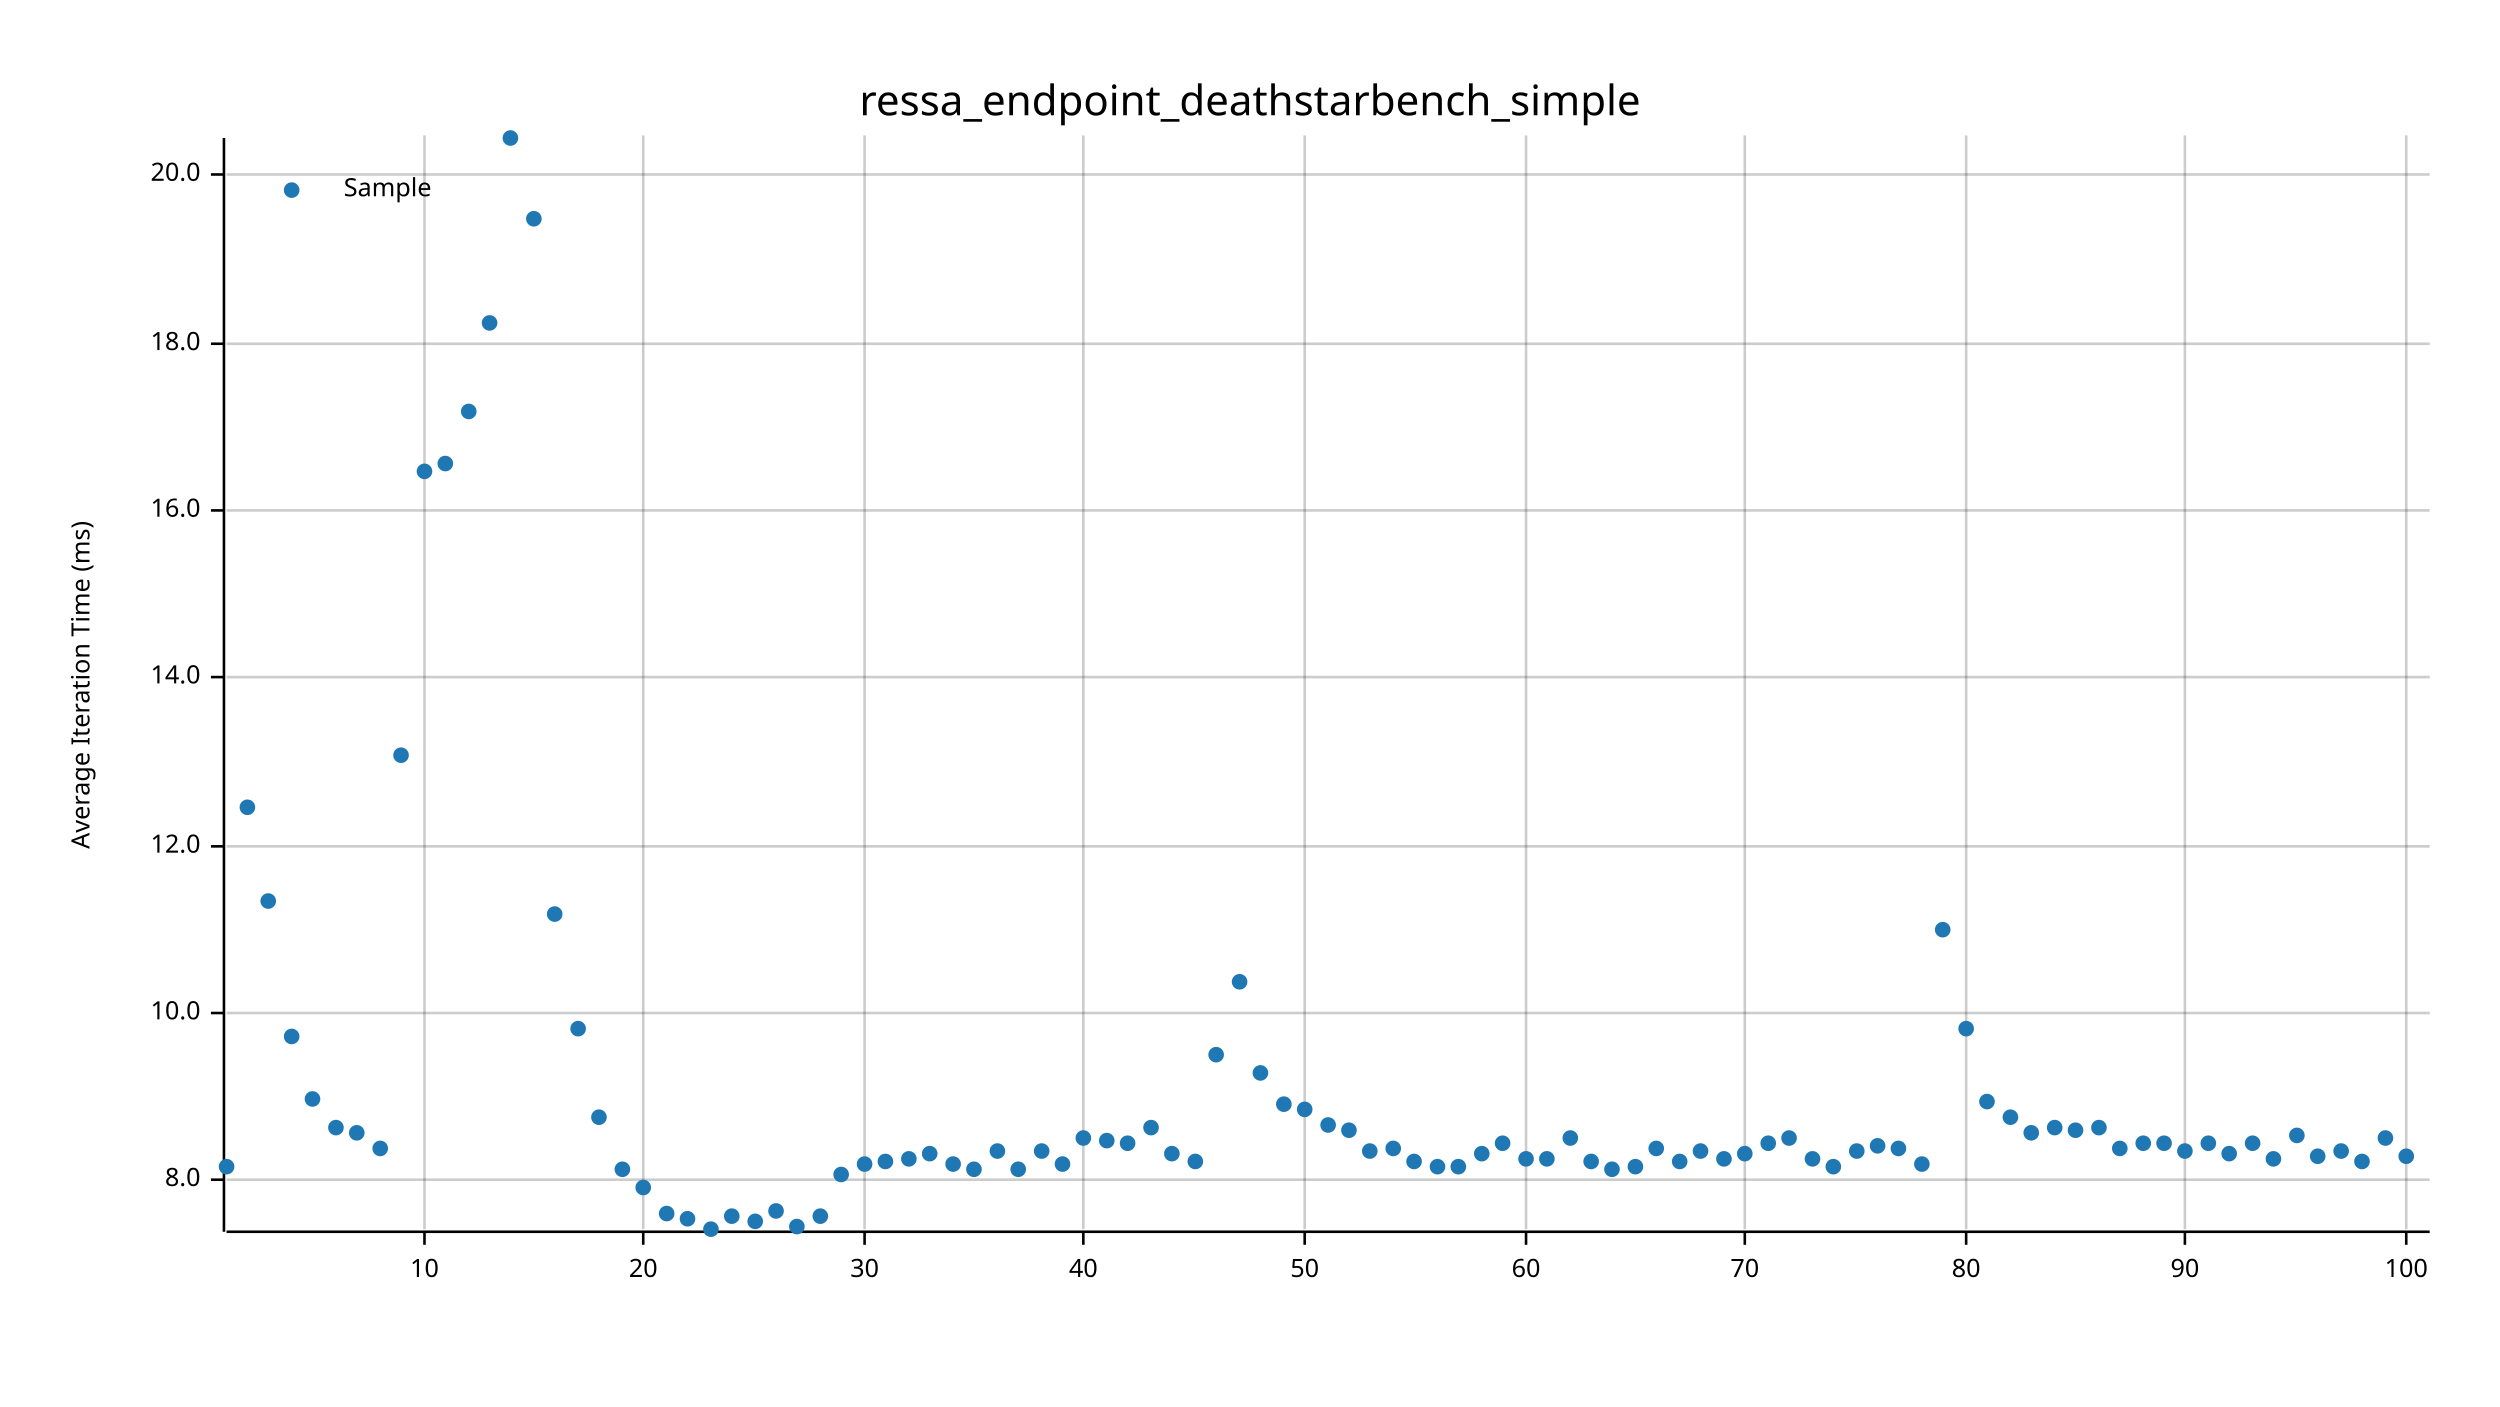
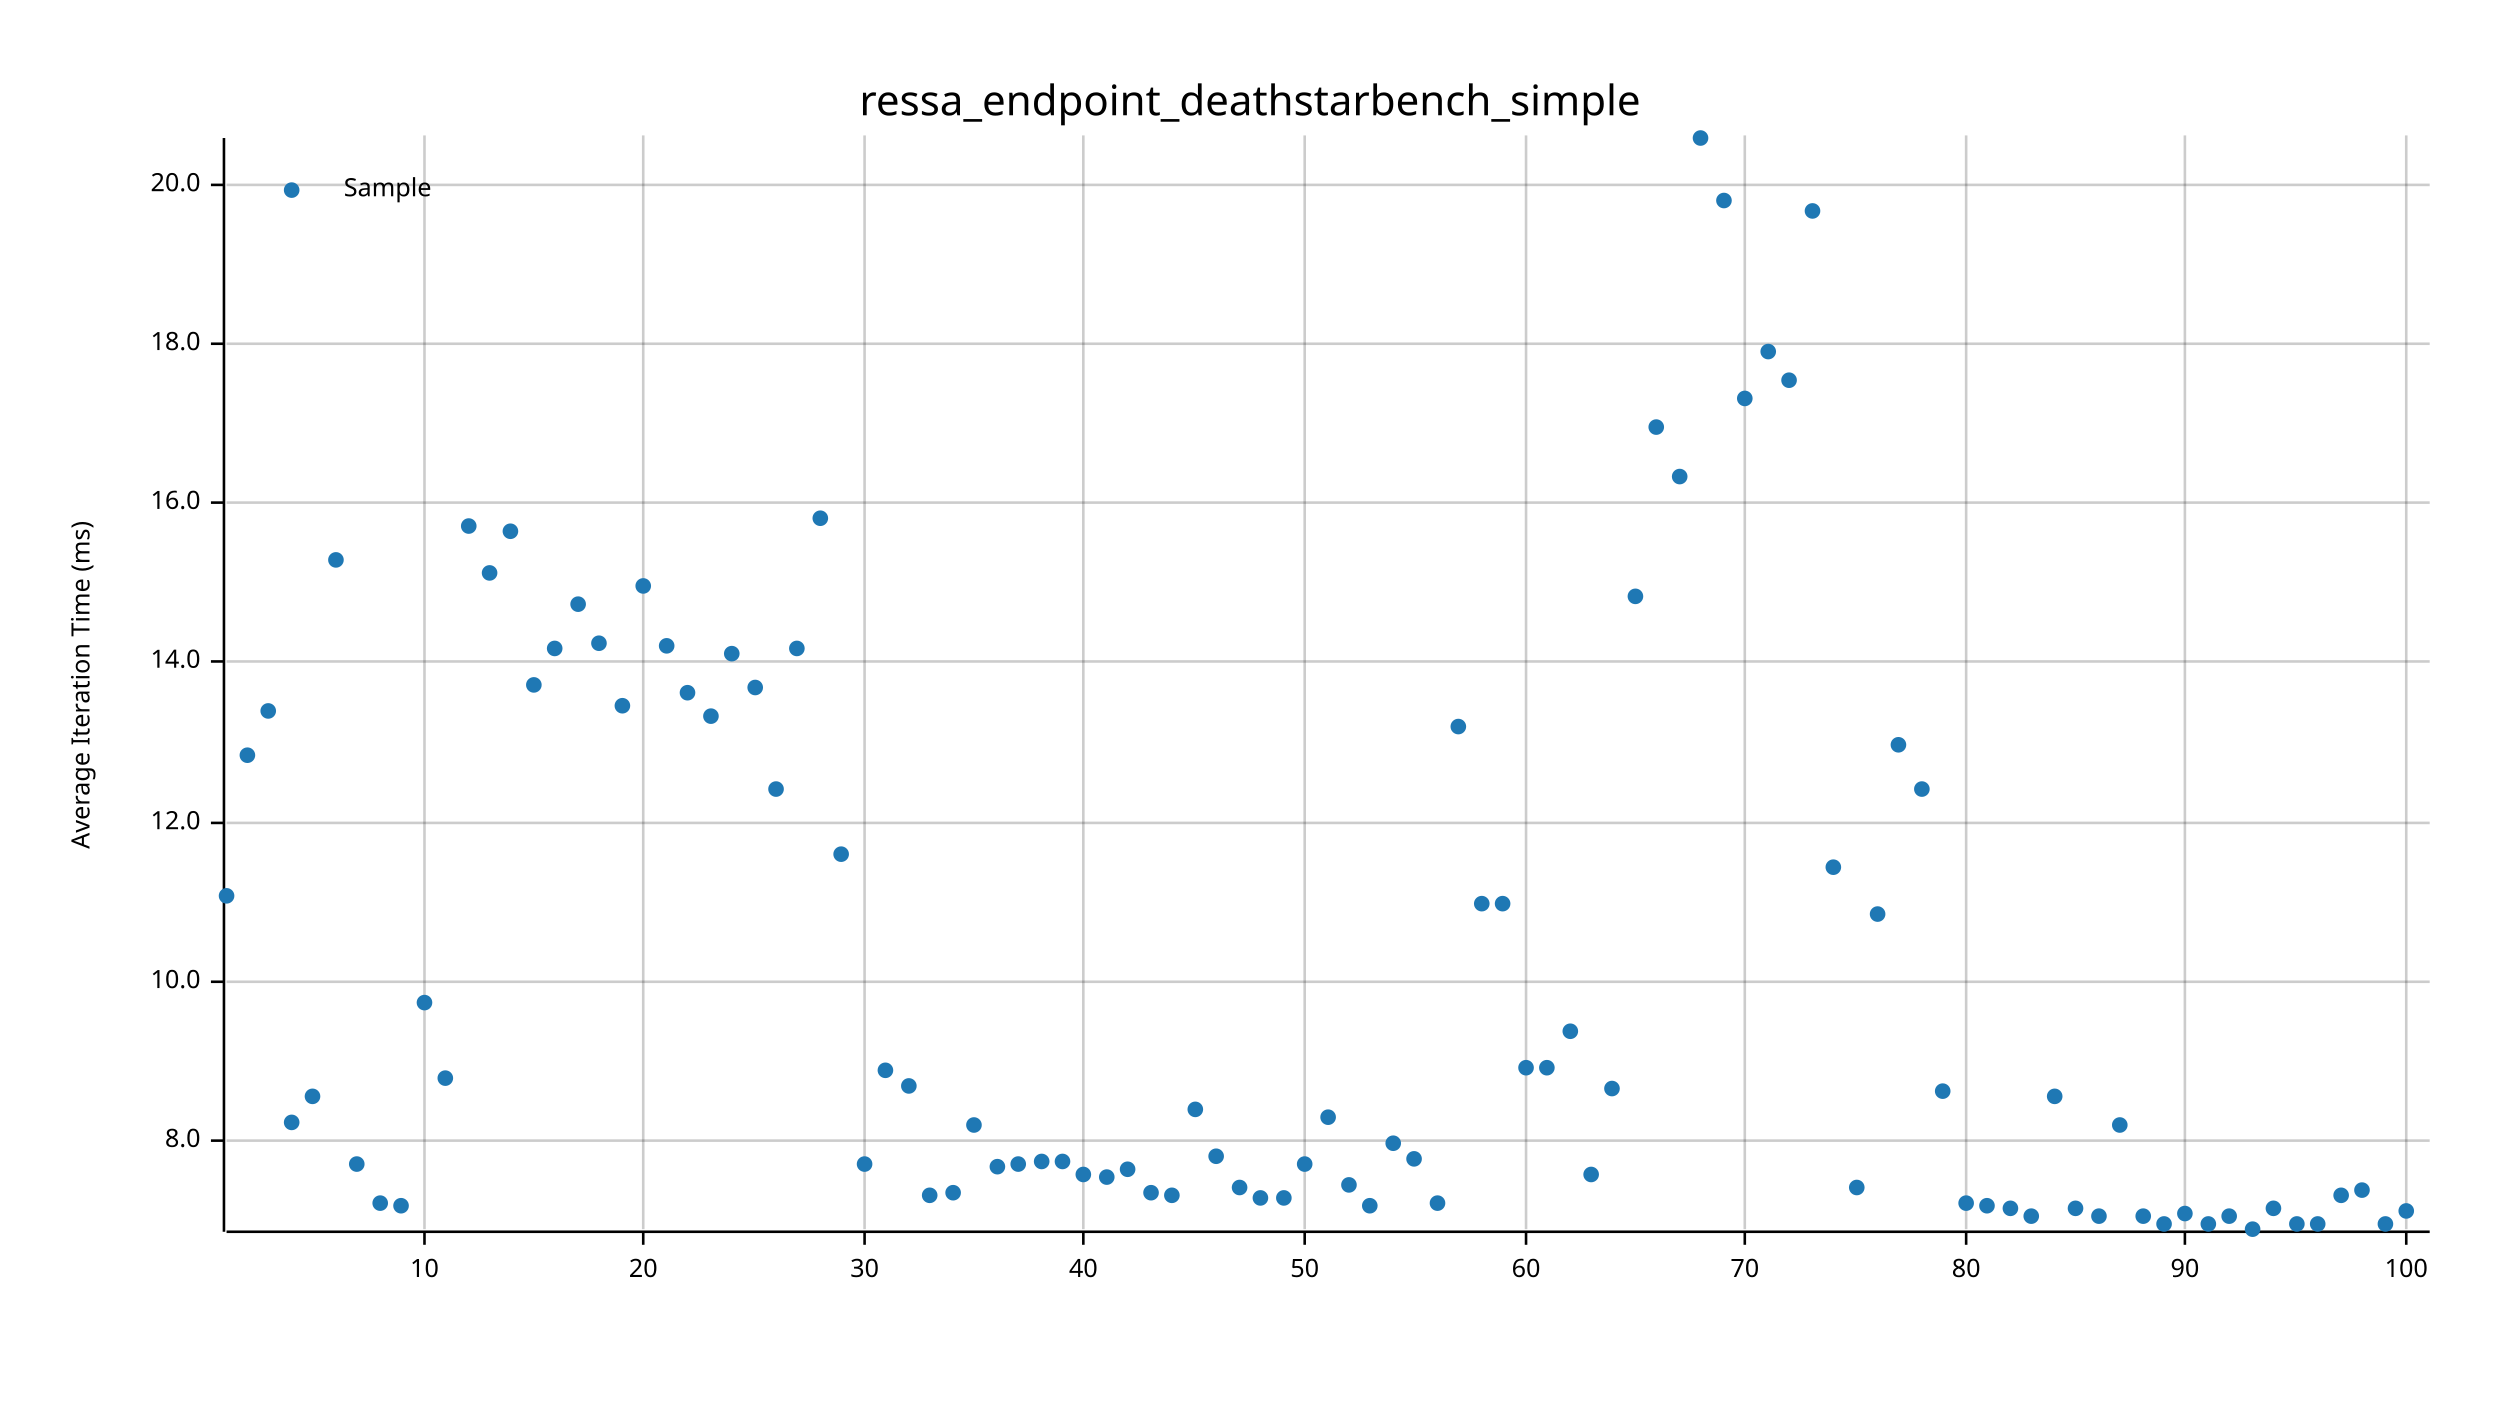
<svg xmlns="http://www.w3.org/2000/svg" width="960" height="540" viewBox="0 0 960 540">
  <text x="480" y="32" dy="0.76em" text-anchor="middle" font-family="sans-serif" font-size="16.129" opacity="1" fill="#000000">
ressa_endpoint_deathstarbench_simple
</text>
  <text x="27" y="263" dy="0.76em" text-anchor="middle" font-family="sans-serif" font-size="9.677" opacity="1" fill="#000000" transform="rotate(270, 27, 263)">
Average Iteration Time (ms)
</text>
  <line opacity="0.2" stroke="#000000" stroke-width="1" x1="163" y1="472" x2="163" y2="52" />
  <line opacity="0.2" stroke="#000000" stroke-width="1" x1="247" y1="472" x2="247" y2="52" />
  <line opacity="0.2" stroke="#000000" stroke-width="1" x1="332" y1="472" x2="332" y2="52" />
  <line opacity="0.2" stroke="#000000" stroke-width="1" x1="416" y1="472" x2="416" y2="52" />
  <line opacity="0.2" stroke="#000000" stroke-width="1" x1="501" y1="472" x2="501" y2="52" />
  <line opacity="0.2" stroke="#000000" stroke-width="1" x1="586" y1="472" x2="586" y2="52" />
  <line opacity="0.2" stroke="#000000" stroke-width="1" x1="670" y1="472" x2="670" y2="52" />
  <line opacity="0.2" stroke="#000000" stroke-width="1" x1="755" y1="472" x2="755" y2="52" />
  <line opacity="0.2" stroke="#000000" stroke-width="1" x1="839" y1="472" x2="839" y2="52" />
  <line opacity="0.2" stroke="#000000" stroke-width="1" x1="924" y1="472" x2="924" y2="52" />
-   <line opacity="0.2" stroke="#000000" stroke-width="1" x1="87" y1="453" x2="933" y2="453" />
-   <line opacity="0.2" stroke="#000000" stroke-width="1" x1="87" y1="389" x2="933" y2="389" />
-   <line opacity="0.2" stroke="#000000" stroke-width="1" x1="87" y1="325" x2="933" y2="325" />
-   <line opacity="0.2" stroke="#000000" stroke-width="1" x1="87" y1="260" x2="933" y2="260" />
-   <line opacity="0.2" stroke="#000000" stroke-width="1" x1="87" y1="196" x2="933" y2="196" />
+   <line opacity="0.2" stroke="#000000" stroke-width="1" x1="87" y1="438" x2="933" y2="438" />
+   <line opacity="0.2" stroke="#000000" stroke-width="1" x1="87" y1="377" x2="933" y2="377" />
+   <line opacity="0.2" stroke="#000000" stroke-width="1" x1="87" y1="316" x2="933" y2="316" />
+   <line opacity="0.2" stroke="#000000" stroke-width="1" x1="87" y1="254" x2="933" y2="254" />
+   <line opacity="0.2" stroke="#000000" stroke-width="1" x1="87" y1="193" x2="933" y2="193" />
  <line opacity="0.2" stroke="#000000" stroke-width="1" x1="87" y1="132" x2="933" y2="132" />
-   <line opacity="0.2" stroke="#000000" stroke-width="1" x1="87" y1="67" x2="933" y2="67" />
+   <line opacity="0.2" stroke="#000000" stroke-width="1" x1="87" y1="71" x2="933" y2="71" />
  <polyline fill="none" opacity="1" stroke="#000000" stroke-width="1" points="86,53 86,473 " />
-   <text x="77" y="453" dy="0.5ex" text-anchor="end" font-family="sans-serif" font-size="9.677" opacity="1" fill="#000000">
+   <text x="77" y="438" dy="0.5ex" text-anchor="end" font-family="sans-serif" font-size="9.677" opacity="1" fill="#000000">
8.0
</text>
-   <polyline fill="none" opacity="1" stroke="#000000" stroke-width="1" points="81,453 86,453 " />
-   <text x="77" y="389" dy="0.5ex" text-anchor="end" font-family="sans-serif" font-size="9.677" opacity="1" fill="#000000">
+   <polyline fill="none" opacity="1" stroke="#000000" stroke-width="1" points="81,438 86,438 " />
+   <text x="77" y="377" dy="0.5ex" text-anchor="end" font-family="sans-serif" font-size="9.677" opacity="1" fill="#000000">
10.0
</text>
-   <polyline fill="none" opacity="1" stroke="#000000" stroke-width="1" points="81,389 86,389 " />
-   <text x="77" y="325" dy="0.5ex" text-anchor="end" font-family="sans-serif" font-size="9.677" opacity="1" fill="#000000">
+   <polyline fill="none" opacity="1" stroke="#000000" stroke-width="1" points="81,377 86,377 " />
+   <text x="77" y="316" dy="0.5ex" text-anchor="end" font-family="sans-serif" font-size="9.677" opacity="1" fill="#000000">
12.0
</text>
-   <polyline fill="none" opacity="1" stroke="#000000" stroke-width="1" points="81,325 86,325 " />
-   <text x="77" y="260" dy="0.5ex" text-anchor="end" font-family="sans-serif" font-size="9.677" opacity="1" fill="#000000">
+   <polyline fill="none" opacity="1" stroke="#000000" stroke-width="1" points="81,316 86,316 " />
+   <text x="77" y="254" dy="0.5ex" text-anchor="end" font-family="sans-serif" font-size="9.677" opacity="1" fill="#000000">
14.0
</text>
-   <polyline fill="none" opacity="1" stroke="#000000" stroke-width="1" points="81,260 86,260 " />
-   <text x="77" y="196" dy="0.5ex" text-anchor="end" font-family="sans-serif" font-size="9.677" opacity="1" fill="#000000">
+   <polyline fill="none" opacity="1" stroke="#000000" stroke-width="1" points="81,254 86,254 " />
+   <text x="77" y="193" dy="0.5ex" text-anchor="end" font-family="sans-serif" font-size="9.677" opacity="1" fill="#000000">
16.0
</text>
-   <polyline fill="none" opacity="1" stroke="#000000" stroke-width="1" points="81,196 86,196 " />
+   <polyline fill="none" opacity="1" stroke="#000000" stroke-width="1" points="81,193 86,193 " />
  <text x="77" y="132" dy="0.5ex" text-anchor="end" font-family="sans-serif" font-size="9.677" opacity="1" fill="#000000">
18.0
</text>
  <polyline fill="none" opacity="1" stroke="#000000" stroke-width="1" points="81,132 86,132 " />
-   <text x="77" y="67" dy="0.5ex" text-anchor="end" font-family="sans-serif" font-size="9.677" opacity="1" fill="#000000">
+   <text x="77" y="71" dy="0.5ex" text-anchor="end" font-family="sans-serif" font-size="9.677" opacity="1" fill="#000000">
20.0
</text>
-   <polyline fill="none" opacity="1" stroke="#000000" stroke-width="1" points="81,67 86,67 " />
+   <polyline fill="none" opacity="1" stroke="#000000" stroke-width="1" points="81,71 86,71 " />
  <polyline fill="none" opacity="1" stroke="#000000" stroke-width="1" points="87,473 933,473 " />
  <text x="163" y="483" dy="0.76em" text-anchor="middle" font-family="sans-serif" font-size="9.677" opacity="1" fill="#000000">
10
</text>
  <polyline fill="none" opacity="1" stroke="#000000" stroke-width="1" points="163,473 163,478 " />
  <text x="247" y="483" dy="0.76em" text-anchor="middle" font-family="sans-serif" font-size="9.677" opacity="1" fill="#000000">
20
</text>
  <polyline fill="none" opacity="1" stroke="#000000" stroke-width="1" points="247,473 247,478 " />
  <text x="332" y="483" dy="0.76em" text-anchor="middle" font-family="sans-serif" font-size="9.677" opacity="1" fill="#000000">
30
</text>
  <polyline fill="none" opacity="1" stroke="#000000" stroke-width="1" points="332,473 332,478 " />
  <text x="416" y="483" dy="0.76em" text-anchor="middle" font-family="sans-serif" font-size="9.677" opacity="1" fill="#000000">
40
</text>
  <polyline fill="none" opacity="1" stroke="#000000" stroke-width="1" points="416,473 416,478 " />
  <text x="501" y="483" dy="0.76em" text-anchor="middle" font-family="sans-serif" font-size="9.677" opacity="1" fill="#000000">
50
</text>
  <polyline fill="none" opacity="1" stroke="#000000" stroke-width="1" points="501,473 501,478 " />
  <text x="586" y="483" dy="0.76em" text-anchor="middle" font-family="sans-serif" font-size="9.677" opacity="1" fill="#000000">
60
</text>
  <polyline fill="none" opacity="1" stroke="#000000" stroke-width="1" points="586,473 586,478 " />
  <text x="670" y="483" dy="0.76em" text-anchor="middle" font-family="sans-serif" font-size="9.677" opacity="1" fill="#000000">
70
</text>
  <polyline fill="none" opacity="1" stroke="#000000" stroke-width="1" points="670,473 670,478 " />
  <text x="755" y="483" dy="0.76em" text-anchor="middle" font-family="sans-serif" font-size="9.677" opacity="1" fill="#000000">
80
</text>
  <polyline fill="none" opacity="1" stroke="#000000" stroke-width="1" points="755,473 755,478 " />
  <text x="839" y="483" dy="0.76em" text-anchor="middle" font-family="sans-serif" font-size="9.677" opacity="1" fill="#000000">
90
</text>
  <polyline fill="none" opacity="1" stroke="#000000" stroke-width="1" points="839,473 839,478 " />
  <text x="924" y="483" dy="0.76em" text-anchor="middle" font-family="sans-serif" font-size="9.677" opacity="1" fill="#000000">
100
</text>
  <polyline fill="none" opacity="1" stroke="#000000" stroke-width="1" points="924,473 924,478 " />
-   <circle cx="87" cy="448" r="3" opacity="1" fill="#1F78B4" stroke="none" stroke-width="1" />
-   <circle cx="95" cy="310" r="3" opacity="1" fill="#1F78B4" stroke="none" stroke-width="1" />
-   <circle cx="103" cy="346" r="3" opacity="1" fill="#1F78B4" stroke="none" stroke-width="1" />
-   <circle cx="112" cy="398" r="3" opacity="1" fill="#1F78B4" stroke="none" stroke-width="1" />
-   <circle cx="120" cy="422" r="3" opacity="1" fill="#1F78B4" stroke="none" stroke-width="1" />
-   <circle cx="129" cy="433" r="3" opacity="1" fill="#1F78B4" stroke="none" stroke-width="1" />
-   <circle cx="137" cy="435" r="3" opacity="1" fill="#1F78B4" stroke="none" stroke-width="1" />
-   <circle cx="146" cy="441" r="3" opacity="1" fill="#1F78B4" stroke="none" stroke-width="1" />
-   <circle cx="154" cy="290" r="3" opacity="1" fill="#1F78B4" stroke="none" stroke-width="1" />
-   <circle cx="163" cy="181" r="3" opacity="1" fill="#1F78B4" stroke="none" stroke-width="1" />
-   <circle cx="171" cy="178" r="3" opacity="1" fill="#1F78B4" stroke="none" stroke-width="1" />
-   <circle cx="180" cy="158" r="3" opacity="1" fill="#1F78B4" stroke="none" stroke-width="1" />
-   <circle cx="188" cy="124" r="3" opacity="1" fill="#1F78B4" stroke="none" stroke-width="1" />
-   <circle cx="196" cy="53" r="3" opacity="1" fill="#1F78B4" stroke="none" stroke-width="1" />
-   <circle cx="205" cy="84" r="3" opacity="1" fill="#1F78B4" stroke="none" stroke-width="1" />
-   <circle cx="213" cy="351" r="3" opacity="1" fill="#1F78B4" stroke="none" stroke-width="1" />
-   <circle cx="222" cy="395" r="3" opacity="1" fill="#1F78B4" stroke="none" stroke-width="1" />
-   <circle cx="230" cy="429" r="3" opacity="1" fill="#1F78B4" stroke="none" stroke-width="1" />
-   <circle cx="239" cy="449" r="3" opacity="1" fill="#1F78B4" stroke="none" stroke-width="1" />
-   <circle cx="247" cy="456" r="3" opacity="1" fill="#1F78B4" stroke="none" stroke-width="1" />
-   <circle cx="256" cy="466" r="3" opacity="1" fill="#1F78B4" stroke="none" stroke-width="1" />
-   <circle cx="264" cy="468" r="3" opacity="1" fill="#1F78B4" stroke="none" stroke-width="1" />
-   <circle cx="273" cy="472" r="3" opacity="1" fill="#1F78B4" stroke="none" stroke-width="1" />
-   <circle cx="281" cy="467" r="3" opacity="1" fill="#1F78B4" stroke="none" stroke-width="1" />
-   <circle cx="290" cy="469" r="3" opacity="1" fill="#1F78B4" stroke="none" stroke-width="1" />
-   <circle cx="298" cy="465" r="3" opacity="1" fill="#1F78B4" stroke="none" stroke-width="1" />
-   <circle cx="306" cy="471" r="3" opacity="1" fill="#1F78B4" stroke="none" stroke-width="1" />
-   <circle cx="315" cy="467" r="3" opacity="1" fill="#1F78B4" stroke="none" stroke-width="1" />
-   <circle cx="323" cy="451" r="3" opacity="1" fill="#1F78B4" stroke="none" stroke-width="1" />
+   <circle cx="87" cy="344" r="3" opacity="1" fill="#1F78B4" stroke="none" stroke-width="1" />
+   <circle cx="95" cy="290" r="3" opacity="1" fill="#1F78B4" stroke="none" stroke-width="1" />
+   <circle cx="103" cy="273" r="3" opacity="1" fill="#1F78B4" stroke="none" stroke-width="1" />
+   <circle cx="112" cy="431" r="3" opacity="1" fill="#1F78B4" stroke="none" stroke-width="1" />
+   <circle cx="120" cy="421" r="3" opacity="1" fill="#1F78B4" stroke="none" stroke-width="1" />
+   <circle cx="129" cy="215" r="3" opacity="1" fill="#1F78B4" stroke="none" stroke-width="1" />
+   <circle cx="137" cy="447" r="3" opacity="1" fill="#1F78B4" stroke="none" stroke-width="1" />
+   <circle cx="146" cy="462" r="3" opacity="1" fill="#1F78B4" stroke="none" stroke-width="1" />
+   <circle cx="154" cy="463" r="3" opacity="1" fill="#1F78B4" stroke="none" stroke-width="1" />
+   <circle cx="163" cy="385" r="3" opacity="1" fill="#1F78B4" stroke="none" stroke-width="1" />
+   <circle cx="171" cy="414" r="3" opacity="1" fill="#1F78B4" stroke="none" stroke-width="1" />
+   <circle cx="180" cy="202" r="3" opacity="1" fill="#1F78B4" stroke="none" stroke-width="1" />
+   <circle cx="188" cy="220" r="3" opacity="1" fill="#1F78B4" stroke="none" stroke-width="1" />
+   <circle cx="196" cy="204" r="3" opacity="1" fill="#1F78B4" stroke="none" stroke-width="1" />
+   <circle cx="205" cy="263" r="3" opacity="1" fill="#1F78B4" stroke="none" stroke-width="1" />
+   <circle cx="213" cy="249" r="3" opacity="1" fill="#1F78B4" stroke="none" stroke-width="1" />
+   <circle cx="222" cy="232" r="3" opacity="1" fill="#1F78B4" stroke="none" stroke-width="1" />
+   <circle cx="230" cy="247" r="3" opacity="1" fill="#1F78B4" stroke="none" stroke-width="1" />
+   <circle cx="239" cy="271" r="3" opacity="1" fill="#1F78B4" stroke="none" stroke-width="1" />
+   <circle cx="247" cy="225" r="3" opacity="1" fill="#1F78B4" stroke="none" stroke-width="1" />
+   <circle cx="256" cy="248" r="3" opacity="1" fill="#1F78B4" stroke="none" stroke-width="1" />
+   <circle cx="264" cy="266" r="3" opacity="1" fill="#1F78B4" stroke="none" stroke-width="1" />
+   <circle cx="273" cy="275" r="3" opacity="1" fill="#1F78B4" stroke="none" stroke-width="1" />
+   <circle cx="281" cy="251" r="3" opacity="1" fill="#1F78B4" stroke="none" stroke-width="1" />
+   <circle cx="290" cy="264" r="3" opacity="1" fill="#1F78B4" stroke="none" stroke-width="1" />
+   <circle cx="298" cy="303" r="3" opacity="1" fill="#1F78B4" stroke="none" stroke-width="1" />
+   <circle cx="306" cy="249" r="3" opacity="1" fill="#1F78B4" stroke="none" stroke-width="1" />
+   <circle cx="315" cy="199" r="3" opacity="1" fill="#1F78B4" stroke="none" stroke-width="1" />
+   <circle cx="323" cy="328" r="3" opacity="1" fill="#1F78B4" stroke="none" stroke-width="1" />
  <circle cx="332" cy="447" r="3" opacity="1" fill="#1F78B4" stroke="none" stroke-width="1" />
-   <circle cx="340" cy="446" r="3" opacity="1" fill="#1F78B4" stroke="none" stroke-width="1" />
-   <circle cx="349" cy="445" r="3" opacity="1" fill="#1F78B4" stroke="none" stroke-width="1" />
-   <circle cx="357" cy="443" r="3" opacity="1" fill="#1F78B4" stroke="none" stroke-width="1" />
-   <circle cx="366" cy="447" r="3" opacity="1" fill="#1F78B4" stroke="none" stroke-width="1" />
-   <circle cx="374" cy="449" r="3" opacity="1" fill="#1F78B4" stroke="none" stroke-width="1" />
-   <circle cx="383" cy="442" r="3" opacity="1" fill="#1F78B4" stroke="none" stroke-width="1" />
-   <circle cx="391" cy="449" r="3" opacity="1" fill="#1F78B4" stroke="none" stroke-width="1" />
-   <circle cx="400" cy="442" r="3" opacity="1" fill="#1F78B4" stroke="none" stroke-width="1" />
-   <circle cx="408" cy="447" r="3" opacity="1" fill="#1F78B4" stroke="none" stroke-width="1" />
-   <circle cx="416" cy="437" r="3" opacity="1" fill="#1F78B4" stroke="none" stroke-width="1" />
-   <circle cx="425" cy="438" r="3" opacity="1" fill="#1F78B4" stroke="none" stroke-width="1" />
-   <circle cx="433" cy="439" r="3" opacity="1" fill="#1F78B4" stroke="none" stroke-width="1" />
-   <circle cx="442" cy="433" r="3" opacity="1" fill="#1F78B4" stroke="none" stroke-width="1" />
-   <circle cx="450" cy="443" r="3" opacity="1" fill="#1F78B4" stroke="none" stroke-width="1" />
-   <circle cx="459" cy="446" r="3" opacity="1" fill="#1F78B4" stroke="none" stroke-width="1" />
-   <circle cx="467" cy="405" r="3" opacity="1" fill="#1F78B4" stroke="none" stroke-width="1" />
-   <circle cx="476" cy="377" r="3" opacity="1" fill="#1F78B4" stroke="none" stroke-width="1" />
-   <circle cx="484" cy="412" r="3" opacity="1" fill="#1F78B4" stroke="none" stroke-width="1" />
-   <circle cx="493" cy="424" r="3" opacity="1" fill="#1F78B4" stroke="none" stroke-width="1" />
-   <circle cx="501" cy="426" r="3" opacity="1" fill="#1F78B4" stroke="none" stroke-width="1" />
-   <circle cx="510" cy="432" r="3" opacity="1" fill="#1F78B4" stroke="none" stroke-width="1" />
-   <circle cx="518" cy="434" r="3" opacity="1" fill="#1F78B4" stroke="none" stroke-width="1" />
-   <circle cx="526" cy="442" r="3" opacity="1" fill="#1F78B4" stroke="none" stroke-width="1" />
-   <circle cx="535" cy="441" r="3" opacity="1" fill="#1F78B4" stroke="none" stroke-width="1" />
-   <circle cx="543" cy="446" r="3" opacity="1" fill="#1F78B4" stroke="none" stroke-width="1" />
-   <circle cx="552" cy="448" r="3" opacity="1" fill="#1F78B4" stroke="none" stroke-width="1" />
-   <circle cx="560" cy="448" r="3" opacity="1" fill="#1F78B4" stroke="none" stroke-width="1" />
-   <circle cx="569" cy="443" r="3" opacity="1" fill="#1F78B4" stroke="none" stroke-width="1" />
-   <circle cx="577" cy="439" r="3" opacity="1" fill="#1F78B4" stroke="none" stroke-width="1" />
-   <circle cx="586" cy="445" r="3" opacity="1" fill="#1F78B4" stroke="none" stroke-width="1" />
-   <circle cx="594" cy="445" r="3" opacity="1" fill="#1F78B4" stroke="none" stroke-width="1" />
-   <circle cx="603" cy="437" r="3" opacity="1" fill="#1F78B4" stroke="none" stroke-width="1" />
-   <circle cx="611" cy="446" r="3" opacity="1" fill="#1F78B4" stroke="none" stroke-width="1" />
-   <circle cx="619" cy="449" r="3" opacity="1" fill="#1F78B4" stroke="none" stroke-width="1" />
-   <circle cx="628" cy="448" r="3" opacity="1" fill="#1F78B4" stroke="none" stroke-width="1" />
-   <circle cx="636" cy="441" r="3" opacity="1" fill="#1F78B4" stroke="none" stroke-width="1" />
-   <circle cx="645" cy="446" r="3" opacity="1" fill="#1F78B4" stroke="none" stroke-width="1" />
-   <circle cx="653" cy="442" r="3" opacity="1" fill="#1F78B4" stroke="none" stroke-width="1" />
-   <circle cx="662" cy="445" r="3" opacity="1" fill="#1F78B4" stroke="none" stroke-width="1" />
-   <circle cx="670" cy="443" r="3" opacity="1" fill="#1F78B4" stroke="none" stroke-width="1" />
-   <circle cx="679" cy="439" r="3" opacity="1" fill="#1F78B4" stroke="none" stroke-width="1" />
-   <circle cx="687" cy="437" r="3" opacity="1" fill="#1F78B4" stroke="none" stroke-width="1" />
-   <circle cx="696" cy="445" r="3" opacity="1" fill="#1F78B4" stroke="none" stroke-width="1" />
-   <circle cx="704" cy="448" r="3" opacity="1" fill="#1F78B4" stroke="none" stroke-width="1" />
-   <circle cx="713" cy="442" r="3" opacity="1" fill="#1F78B4" stroke="none" stroke-width="1" />
-   <circle cx="721" cy="440" r="3" opacity="1" fill="#1F78B4" stroke="none" stroke-width="1" />
-   <circle cx="729" cy="441" r="3" opacity="1" fill="#1F78B4" stroke="none" stroke-width="1" />
-   <circle cx="738" cy="447" r="3" opacity="1" fill="#1F78B4" stroke="none" stroke-width="1" />
-   <circle cx="746" cy="357" r="3" opacity="1" fill="#1F78B4" stroke="none" stroke-width="1" />
-   <circle cx="755" cy="395" r="3" opacity="1" fill="#1F78B4" stroke="none" stroke-width="1" />
-   <circle cx="763" cy="423" r="3" opacity="1" fill="#1F78B4" stroke="none" stroke-width="1" />
-   <circle cx="772" cy="429" r="3" opacity="1" fill="#1F78B4" stroke="none" stroke-width="1" />
-   <circle cx="780" cy="435" r="3" opacity="1" fill="#1F78B4" stroke="none" stroke-width="1" />
-   <circle cx="789" cy="433" r="3" opacity="1" fill="#1F78B4" stroke="none" stroke-width="1" />
-   <circle cx="797" cy="434" r="3" opacity="1" fill="#1F78B4" stroke="none" stroke-width="1" />
-   <circle cx="806" cy="433" r="3" opacity="1" fill="#1F78B4" stroke="none" stroke-width="1" />
-   <circle cx="814" cy="441" r="3" opacity="1" fill="#1F78B4" stroke="none" stroke-width="1" />
-   <circle cx="823" cy="439" r="3" opacity="1" fill="#1F78B4" stroke="none" stroke-width="1" />
-   <circle cx="831" cy="439" r="3" opacity="1" fill="#1F78B4" stroke="none" stroke-width="1" />
-   <circle cx="839" cy="442" r="3" opacity="1" fill="#1F78B4" stroke="none" stroke-width="1" />
-   <circle cx="848" cy="439" r="3" opacity="1" fill="#1F78B4" stroke="none" stroke-width="1" />
-   <circle cx="856" cy="443" r="3" opacity="1" fill="#1F78B4" stroke="none" stroke-width="1" />
-   <circle cx="865" cy="439" r="3" opacity="1" fill="#1F78B4" stroke="none" stroke-width="1" />
-   <circle cx="873" cy="445" r="3" opacity="1" fill="#1F78B4" stroke="none" stroke-width="1" />
-   <circle cx="882" cy="436" r="3" opacity="1" fill="#1F78B4" stroke="none" stroke-width="1" />
-   <circle cx="890" cy="444" r="3" opacity="1" fill="#1F78B4" stroke="none" stroke-width="1" />
-   <circle cx="899" cy="442" r="3" opacity="1" fill="#1F78B4" stroke="none" stroke-width="1" />
-   <circle cx="907" cy="446" r="3" opacity="1" fill="#1F78B4" stroke="none" stroke-width="1" />
-   <circle cx="916" cy="437" r="3" opacity="1" fill="#1F78B4" stroke="none" stroke-width="1" />
-   <circle cx="924" cy="444" r="3" opacity="1" fill="#1F78B4" stroke="none" stroke-width="1" />
+   <circle cx="340" cy="411" r="3" opacity="1" fill="#1F78B4" stroke="none" stroke-width="1" />
+   <circle cx="349" cy="417" r="3" opacity="1" fill="#1F78B4" stroke="none" stroke-width="1" />
+   <circle cx="357" cy="459" r="3" opacity="1" fill="#1F78B4" stroke="none" stroke-width="1" />
+   <circle cx="366" cy="458" r="3" opacity="1" fill="#1F78B4" stroke="none" stroke-width="1" />
+   <circle cx="374" cy="432" r="3" opacity="1" fill="#1F78B4" stroke="none" stroke-width="1" />
+   <circle cx="383" cy="448" r="3" opacity="1" fill="#1F78B4" stroke="none" stroke-width="1" />
+   <circle cx="391" cy="447" r="3" opacity="1" fill="#1F78B4" stroke="none" stroke-width="1" />
+   <circle cx="400" cy="446" r="3" opacity="1" fill="#1F78B4" stroke="none" stroke-width="1" />
+   <circle cx="408" cy="446" r="3" opacity="1" fill="#1F78B4" stroke="none" stroke-width="1" />
+   <circle cx="416" cy="451" r="3" opacity="1" fill="#1F78B4" stroke="none" stroke-width="1" />
+   <circle cx="425" cy="452" r="3" opacity="1" fill="#1F78B4" stroke="none" stroke-width="1" />
+   <circle cx="433" cy="449" r="3" opacity="1" fill="#1F78B4" stroke="none" stroke-width="1" />
+   <circle cx="442" cy="458" r="3" opacity="1" fill="#1F78B4" stroke="none" stroke-width="1" />
+   <circle cx="450" cy="459" r="3" opacity="1" fill="#1F78B4" stroke="none" stroke-width="1" />
+   <circle cx="459" cy="426" r="3" opacity="1" fill="#1F78B4" stroke="none" stroke-width="1" />
+   <circle cx="467" cy="444" r="3" opacity="1" fill="#1F78B4" stroke="none" stroke-width="1" />
+   <circle cx="476" cy="456" r="3" opacity="1" fill="#1F78B4" stroke="none" stroke-width="1" />
+   <circle cx="484" cy="460" r="3" opacity="1" fill="#1F78B4" stroke="none" stroke-width="1" />
+   <circle cx="493" cy="460" r="3" opacity="1" fill="#1F78B4" stroke="none" stroke-width="1" />
+   <circle cx="501" cy="447" r="3" opacity="1" fill="#1F78B4" stroke="none" stroke-width="1" />
+   <circle cx="510" cy="429" r="3" opacity="1" fill="#1F78B4" stroke="none" stroke-width="1" />
+   <circle cx="518" cy="455" r="3" opacity="1" fill="#1F78B4" stroke="none" stroke-width="1" />
+   <circle cx="526" cy="463" r="3" opacity="1" fill="#1F78B4" stroke="none" stroke-width="1" />
+   <circle cx="535" cy="439" r="3" opacity="1" fill="#1F78B4" stroke="none" stroke-width="1" />
+   <circle cx="543" cy="445" r="3" opacity="1" fill="#1F78B4" stroke="none" stroke-width="1" />
+   <circle cx="552" cy="462" r="3" opacity="1" fill="#1F78B4" stroke="none" stroke-width="1" />
+   <circle cx="560" cy="279" r="3" opacity="1" fill="#1F78B4" stroke="none" stroke-width="1" />
+   <circle cx="569" cy="347" r="3" opacity="1" fill="#1F78B4" stroke="none" stroke-width="1" />
+   <circle cx="577" cy="347" r="3" opacity="1" fill="#1F78B4" stroke="none" stroke-width="1" />
+   <circle cx="586" cy="410" r="3" opacity="1" fill="#1F78B4" stroke="none" stroke-width="1" />
+   <circle cx="594" cy="410" r="3" opacity="1" fill="#1F78B4" stroke="none" stroke-width="1" />
+   <circle cx="603" cy="396" r="3" opacity="1" fill="#1F78B4" stroke="none" stroke-width="1" />
+   <circle cx="611" cy="451" r="3" opacity="1" fill="#1F78B4" stroke="none" stroke-width="1" />
+   <circle cx="619" cy="418" r="3" opacity="1" fill="#1F78B4" stroke="none" stroke-width="1" />
+   <circle cx="628" cy="229" r="3" opacity="1" fill="#1F78B4" stroke="none" stroke-width="1" />
+   <circle cx="636" cy="164" r="3" opacity="1" fill="#1F78B4" stroke="none" stroke-width="1" />
+   <circle cx="645" cy="183" r="3" opacity="1" fill="#1F78B4" stroke="none" stroke-width="1" />
+   <circle cx="653" cy="53" r="3" opacity="1" fill="#1F78B4" stroke="none" stroke-width="1" />
+   <circle cx="662" cy="77" r="3" opacity="1" fill="#1F78B4" stroke="none" stroke-width="1" />
+   <circle cx="670" cy="153" r="3" opacity="1" fill="#1F78B4" stroke="none" stroke-width="1" />
+   <circle cx="679" cy="135" r="3" opacity="1" fill="#1F78B4" stroke="none" stroke-width="1" />
+   <circle cx="687" cy="146" r="3" opacity="1" fill="#1F78B4" stroke="none" stroke-width="1" />
+   <circle cx="696" cy="81" r="3" opacity="1" fill="#1F78B4" stroke="none" stroke-width="1" />
+   <circle cx="704" cy="333" r="3" opacity="1" fill="#1F78B4" stroke="none" stroke-width="1" />
+   <circle cx="713" cy="456" r="3" opacity="1" fill="#1F78B4" stroke="none" stroke-width="1" />
+   <circle cx="721" cy="351" r="3" opacity="1" fill="#1F78B4" stroke="none" stroke-width="1" />
+   <circle cx="729" cy="286" r="3" opacity="1" fill="#1F78B4" stroke="none" stroke-width="1" />
+   <circle cx="738" cy="303" r="3" opacity="1" fill="#1F78B4" stroke="none" stroke-width="1" />
+   <circle cx="746" cy="419" r="3" opacity="1" fill="#1F78B4" stroke="none" stroke-width="1" />
+   <circle cx="755" cy="462" r="3" opacity="1" fill="#1F78B4" stroke="none" stroke-width="1" />
+   <circle cx="763" cy="463" r="3" opacity="1" fill="#1F78B4" stroke="none" stroke-width="1" />
+   <circle cx="772" cy="464" r="3" opacity="1" fill="#1F78B4" stroke="none" stroke-width="1" />
+   <circle cx="780" cy="467" r="3" opacity="1" fill="#1F78B4" stroke="none" stroke-width="1" />
+   <circle cx="789" cy="421" r="3" opacity="1" fill="#1F78B4" stroke="none" stroke-width="1" />
+   <circle cx="797" cy="464" r="3" opacity="1" fill="#1F78B4" stroke="none" stroke-width="1" />
+   <circle cx="806" cy="467" r="3" opacity="1" fill="#1F78B4" stroke="none" stroke-width="1" />
+   <circle cx="814" cy="432" r="3" opacity="1" fill="#1F78B4" stroke="none" stroke-width="1" />
+   <circle cx="823" cy="467" r="3" opacity="1" fill="#1F78B4" stroke="none" stroke-width="1" />
+   <circle cx="831" cy="470" r="3" opacity="1" fill="#1F78B4" stroke="none" stroke-width="1" />
+   <circle cx="839" cy="466" r="3" opacity="1" fill="#1F78B4" stroke="none" stroke-width="1" />
+   <circle cx="848" cy="470" r="3" opacity="1" fill="#1F78B4" stroke="none" stroke-width="1" />
+   <circle cx="856" cy="467" r="3" opacity="1" fill="#1F78B4" stroke="none" stroke-width="1" />
+   <circle cx="865" cy="472" r="3" opacity="1" fill="#1F78B4" stroke="none" stroke-width="1" />
+   <circle cx="873" cy="464" r="3" opacity="1" fill="#1F78B4" stroke="none" stroke-width="1" />
+   <circle cx="882" cy="470" r="3" opacity="1" fill="#1F78B4" stroke="none" stroke-width="1" />
+   <circle cx="890" cy="470" r="3" opacity="1" fill="#1F78B4" stroke="none" stroke-width="1" />
+   <circle cx="899" cy="459" r="3" opacity="1" fill="#1F78B4" stroke="none" stroke-width="1" />
+   <circle cx="907" cy="457" r="3" opacity="1" fill="#1F78B4" stroke="none" stroke-width="1" />
+   <circle cx="916" cy="470" r="3" opacity="1" fill="#1F78B4" stroke="none" stroke-width="1" />
+   <circle cx="924" cy="465" r="3" opacity="1" fill="#1F78B4" stroke="none" stroke-width="1" />
  <text x="132" y="68" dy="0.76em" text-anchor="start" font-family="sans-serif" font-size="9.677" opacity="1" fill="#000000">
Sample
</text>
  <circle cx="112" cy="73" r="3" opacity="1" fill="#1F78B4" stroke="none" stroke-width="1" />
</svg>
